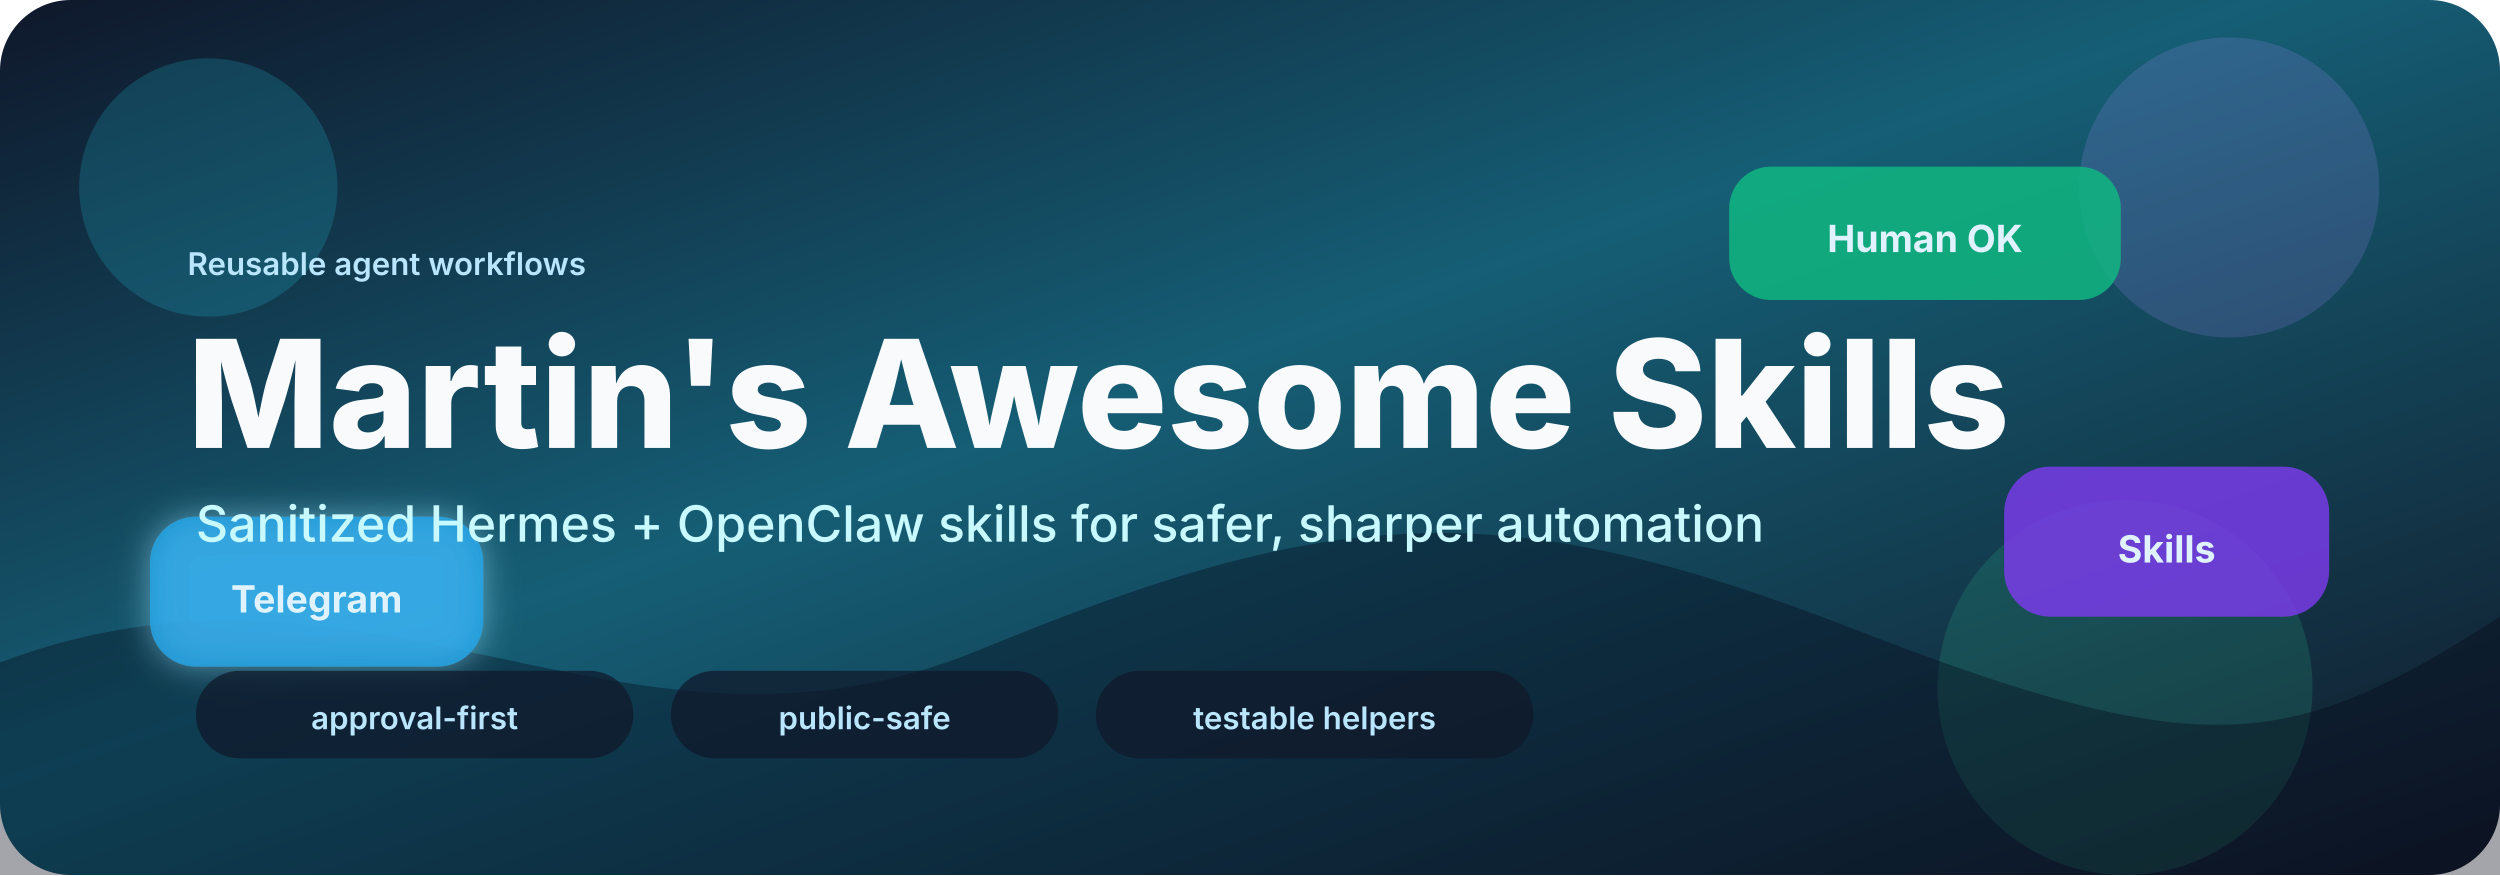
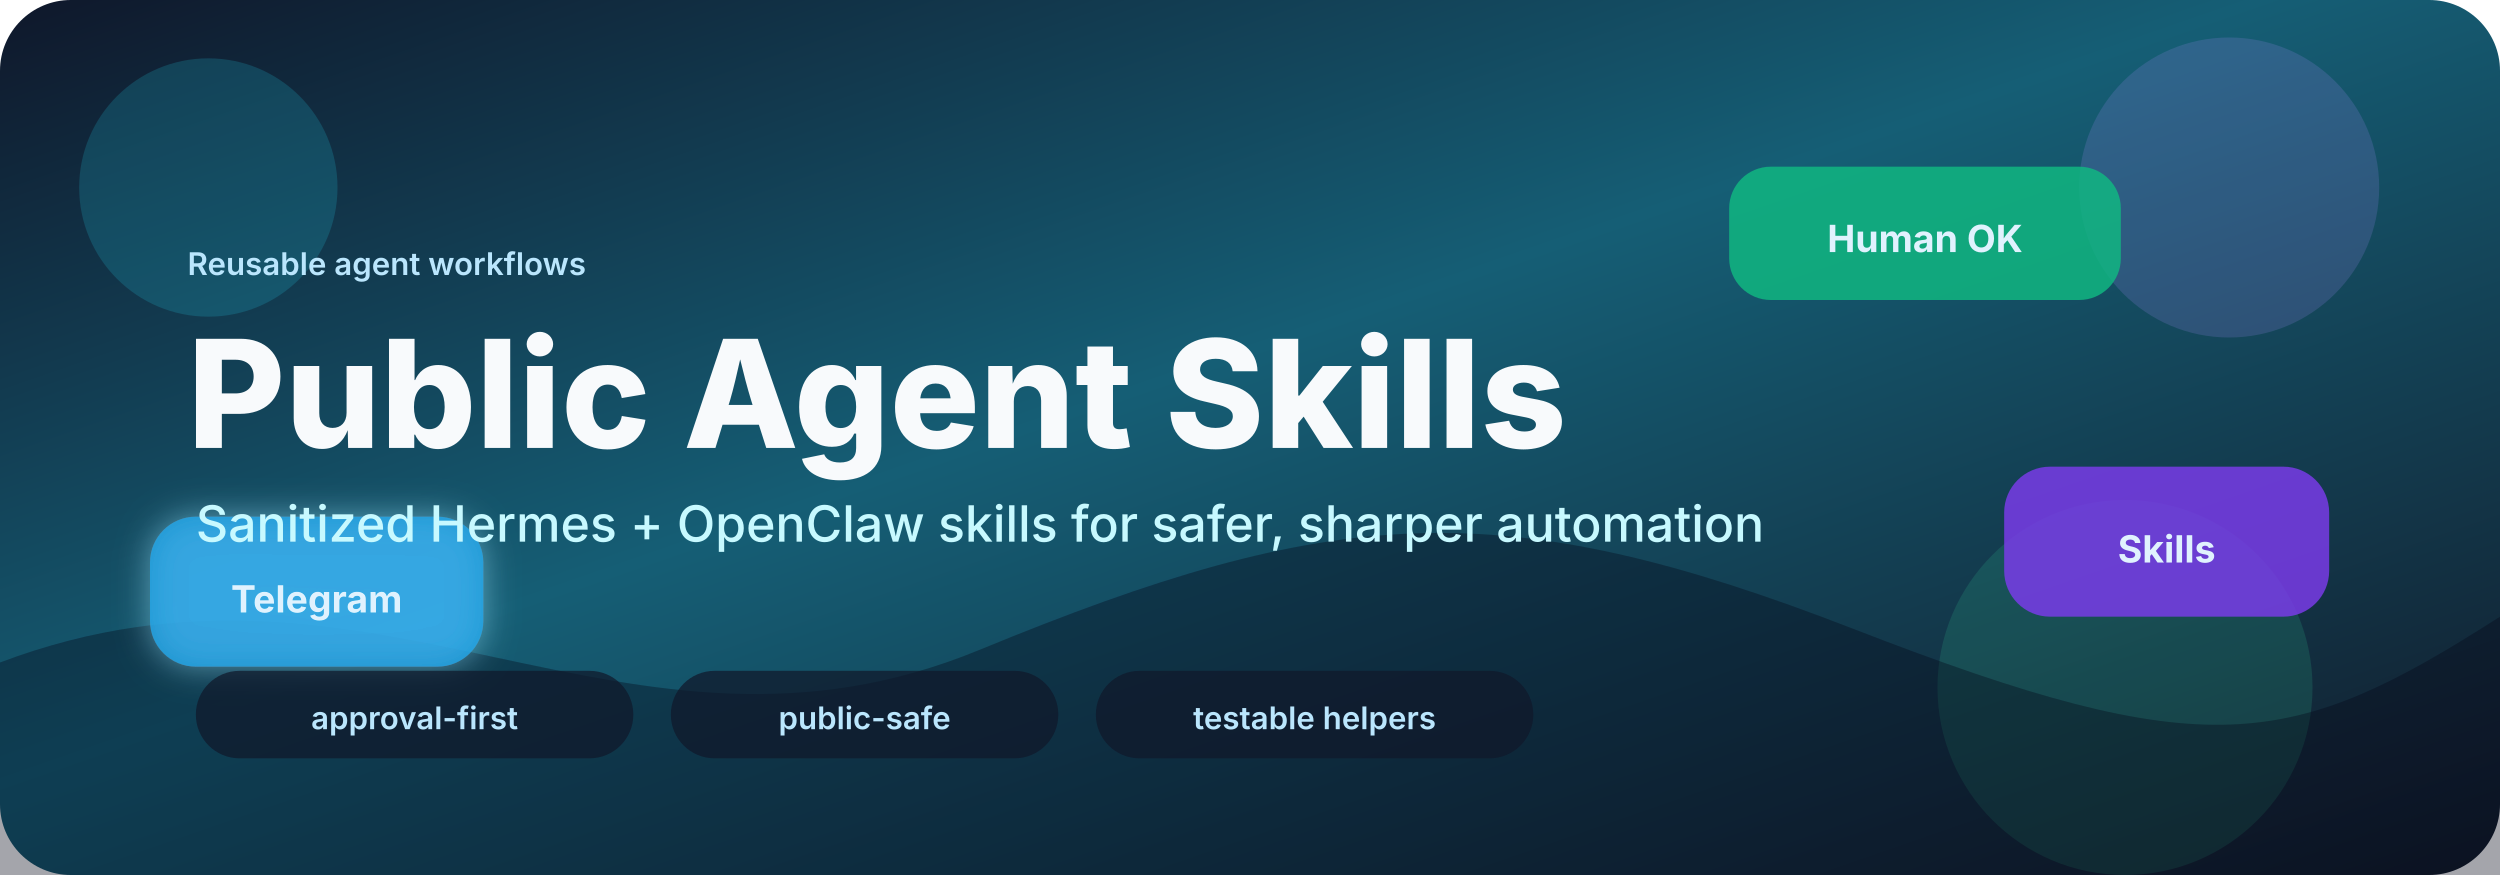
<svg xmlns="http://www.w3.org/2000/svg" width="1200" height="420" viewBox="0 0 1200 420" role="img" aria-labelledby="title desc">
  <defs>
    <linearGradient id="bg" x1="0" y1="0" x2="1" y2="1">
      <stop offset="0%" stop-color="#0f172a">
        <animate attributeName="stop-color" values="#0f172a;#11324d;#18243f;#0f172a" dur="10s" repeatCount="indefinite" />
      </stop>
      <stop offset="45%" stop-color="#155e75">
        <animate attributeName="stop-color" values="#155e75;#2563eb;#0f766e;#155e75" dur="10s" repeatCount="indefinite" />
      </stop>
      <stop offset="100%" stop-color="#111827">
        <animate attributeName="stop-color" values="#111827;#3b0764;#172554;#111827" dur="10s" repeatCount="indefinite" />
      </stop>
    </linearGradient>
    <filter id="glow" x="-40%" y="-40%" width="180%" height="180%">
      <feGaussianBlur stdDeviation="8" result="blur" />
      <feColorMatrix in="blur" type="matrix" values="0 0 0 0 0.33 0 0 0 0 0.8 0 0 0 0 1 0 0 0 .65 0" result="color" />
      <feMerge>
        <feMergeNode in="color" />
        <feMergeNode in="SourceGraphic" />
      </feMerge>
    </filter>
    <style>
      .title { font: 800 72px ui-sans-serif, system-ui, -apple-system, BlinkMacSystemFont, "Segoe UI", sans-serif; fill: #f8fafc; letter-spacing: 0; }
      .subtitle { font: 500 24px ui-sans-serif, system-ui, -apple-system, BlinkMacSystemFont, "Segoe UI", sans-serif; fill: #c7f9ff; letter-spacing: 0; }
      .pill { font: 700 18px ui-sans-serif, system-ui, -apple-system, BlinkMacSystemFont, "Segoe UI", sans-serif; fill: #e0f2fe; letter-spacing: 0; }
      .tiny { font: 600 15px ui-sans-serif, system-ui, -apple-system, BlinkMacSystemFont, "Segoe UI", sans-serif; fill: #bae6fd; letter-spacing: 0; }
      .float-a { animation: floatA 5s ease-in-out infinite; transform-origin: center; }
      .float-b { animation: floatB 6s ease-in-out infinite; transform-origin: center; }
      .float-c { animation: floatC 7s ease-in-out infinite; transform-origin: center; }
      @keyframes floatA { 0%,100% { transform: translateY(0); } 50% { transform: translateY(-12px); } }
      @keyframes floatB { 0%,100% { transform: translateY(0) rotate(0deg); } 50% { transform: translateY(10px) rotate(3deg); } }
      @keyframes floatC { 0%,100% { transform: translateX(0); } 50% { transform: translateX(12px); } }
    </style>
  </defs>
  <rect width="1200" height="420" rx="34" fill="url(#bg)" />
  <circle cx="100" cy="90" r="62" fill="#22d3ee" opacity=".18" class="float-a" />
  <circle cx="1070" cy="90" r="72" fill="#a78bfa" opacity=".18" class="float-b" />
  <circle cx="1020" cy="330" r="90" fill="#34d399" opacity=".16" class="float-c" />
  <path d="M0 318 C180 250 300 382 470 312 S720 236 890 302 S1100 360 1200 296 V420 H0 Z" fill="#020617" opacity=".36" />
  <g filter="url(#glow)" class="float-a">
    <rect x="72" y="248" width="160" height="72" rx="22" fill="#0ea5e9" opacity=".82" />
    <text x="152" y="294" text-anchor="middle" class="pill">Telegram</text>
  </g>
  <g class="float-b">
    <rect x="962" y="224" width="156" height="72" rx="22" fill="#7c3aed" opacity=".82" />
    <text x="1040" y="270" text-anchor="middle" class="pill">Skills</text>
  </g>
  <g class="float-c">
    <rect x="830" y="80" width="188" height="64" rx="20" fill="#10b981" opacity=".82" />
    <text x="924" y="121" text-anchor="middle" class="pill">Human OK</text>
  </g>
  <text x="90" y="132" class="tiny">Reusable agent workflows</text>
-   <text x="90" y="215" class="title">Martin's Awesome Skills</text>
+   <text x="90" y="215" class="title">Public Agent Skills</text>
  <text x="94" y="260" class="subtitle">Sanitized Hermes + OpenClaw skills for safer, sharper automation</text>
  <g transform="translate(94 322)">
    <rect width="210" height="42" rx="21" fill="#0f172a" opacity=".72" />
    <text x="105" y="28" text-anchor="middle" class="tiny">approval-first</text>
  </g>
  <g transform="translate(322 322)">
    <rect width="186" height="42" rx="21" fill="#0f172a" opacity=".72" />
    <text x="93" y="28" text-anchor="middle" class="tiny">public-safe</text>
  </g>
  <g transform="translate(526 322)">
    <rect width="210" height="42" rx="21" fill="#0f172a" opacity=".72" />
    <text x="105" y="28" text-anchor="middle" class="tiny">testable helpers</text>
  </g>
</svg>
